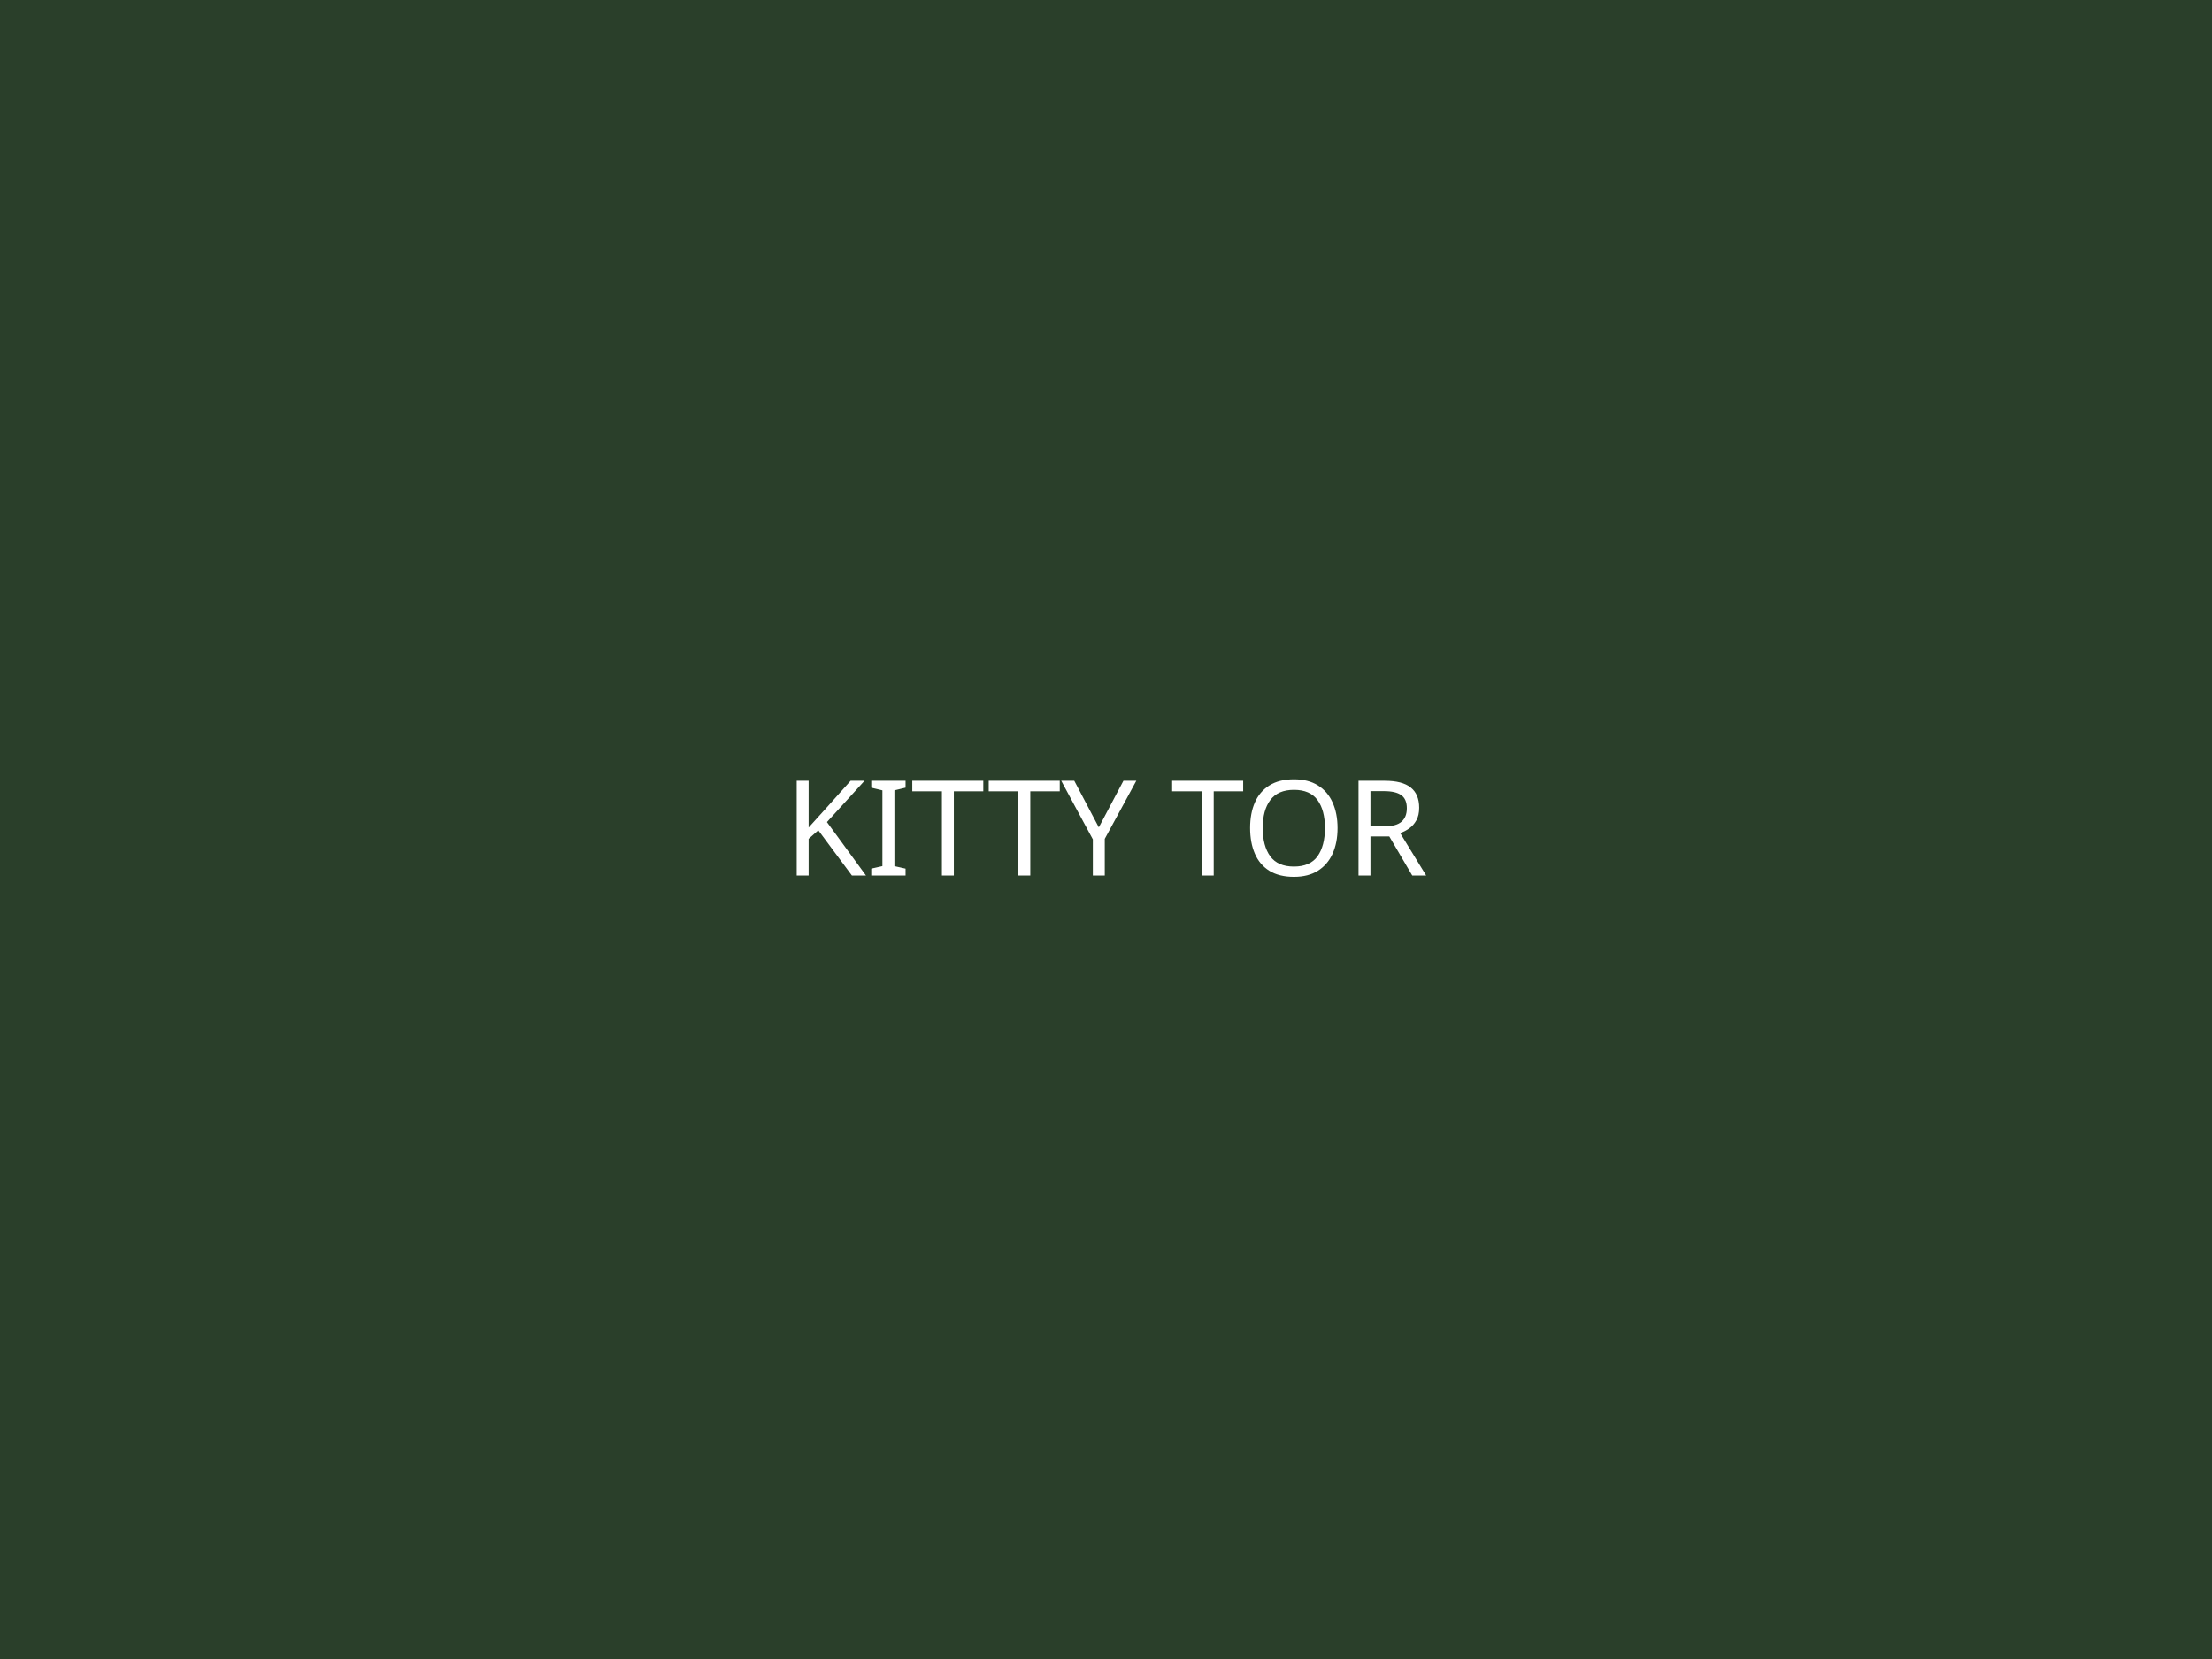
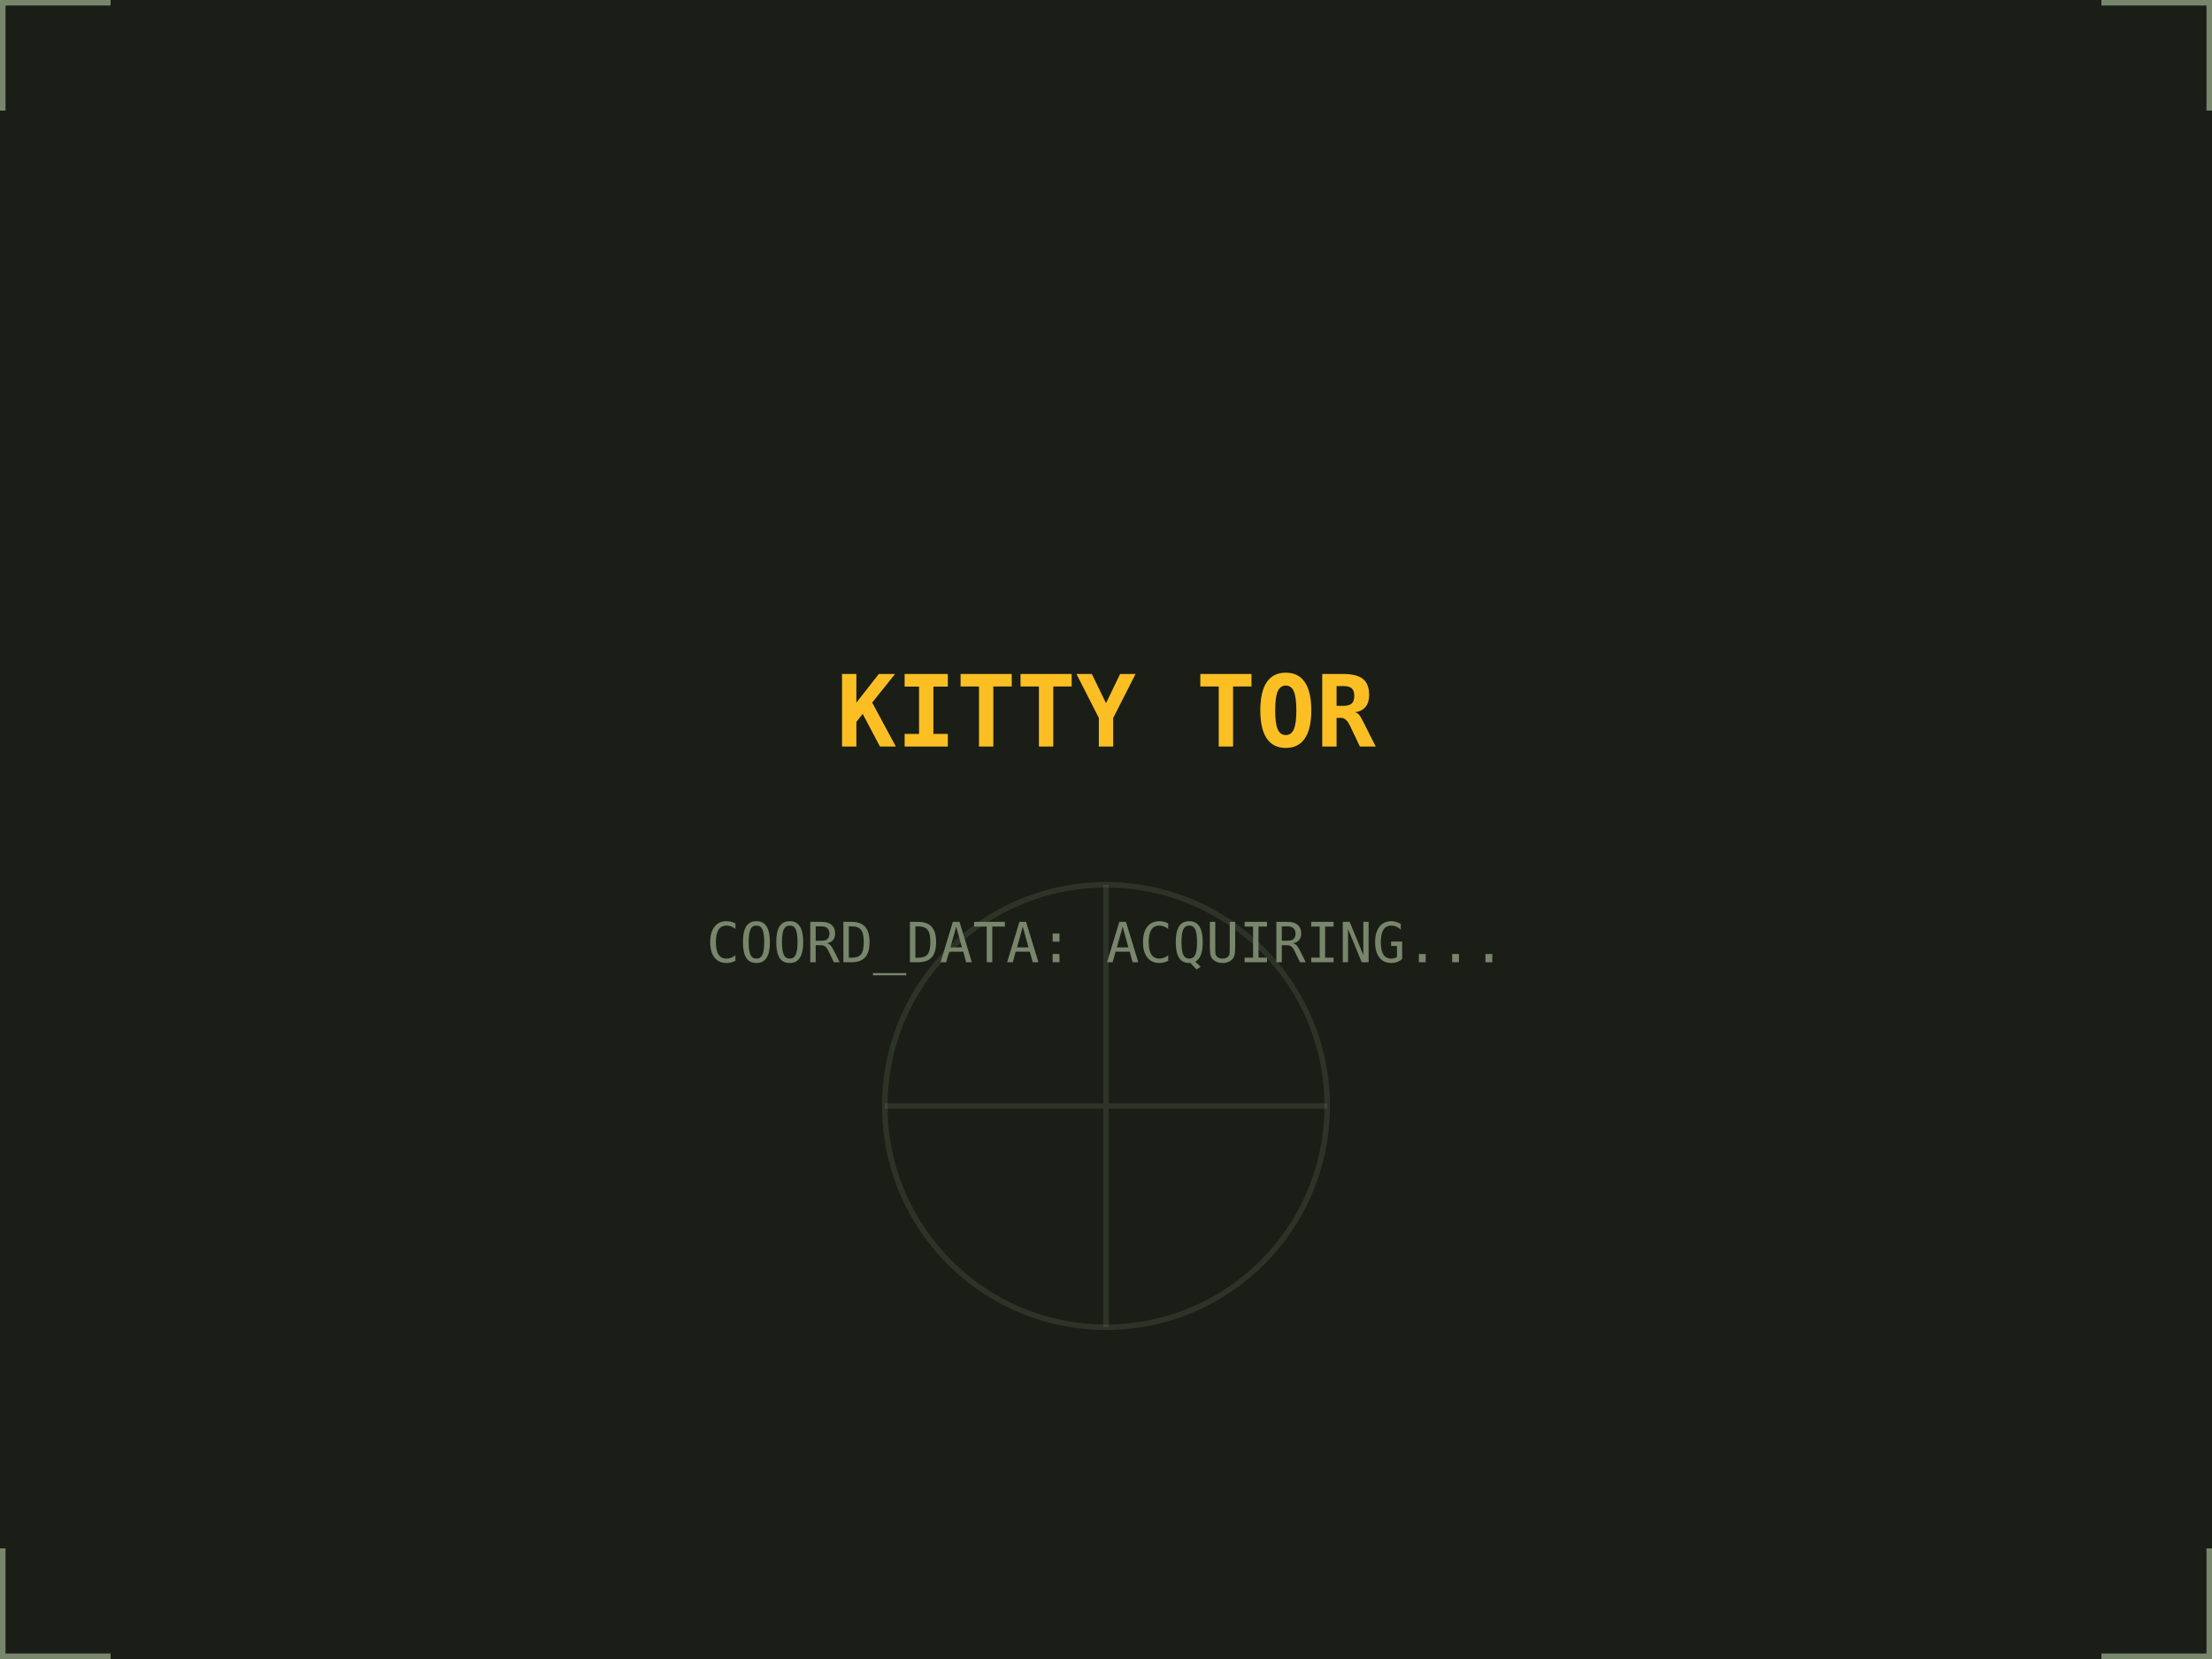
- <svg xmlns="http://www.w3.org/2000/svg" width="400" height="300">
-   <rect width="100%" height="100%" fill="#2a3f2a" />
-   <text x="50%" y="50%" font-family="sans-serif" font-size="24" fill="white" text-anchor="middle" dominant-baseline="middle">KITTY TOR</text>
+ <svg xmlns="http://www.w3.org/2000/svg" width="400" height="300" viewBox="0 0 400 300">
+   <rect width="100%" height="100%" fill="#1a1e17" />
+   <path d="M0 0 L20 0 M0 0 L0 20" stroke="#78866b" stroke-width="2" />
+   <path d="M380 0 L400 0 M400 0 L400 20" stroke="#78866b" stroke-width="2" />
+   <path d="M0 280 L0 300 M0 300 L20 300" stroke="#78866b" stroke-width="2" />
+   <path d="M380 300 L400 300 M400 300 L400 280" stroke="#78866b" stroke-width="2" />
+   <text x="50%" y="45%" font-family="monospace" font-size="18" fill="#fbbf24" text-anchor="middle" font-weight="bold">KITTY TOR</text>
+   <text x="50%" y="58%" font-family="monospace" font-size="10" fill="#78866b" text-anchor="middle">COORD_DATA: ACQUIRING...</text>
+   <circle cx="200" cy="200" r="40" fill="none" stroke="#78866b" stroke-width="1" opacity="0.2" />
+   <path d="M160 200 L240 200 M200 160 L200 240" stroke="#78866b" stroke-width="1" opacity="0.2" />
</svg>
